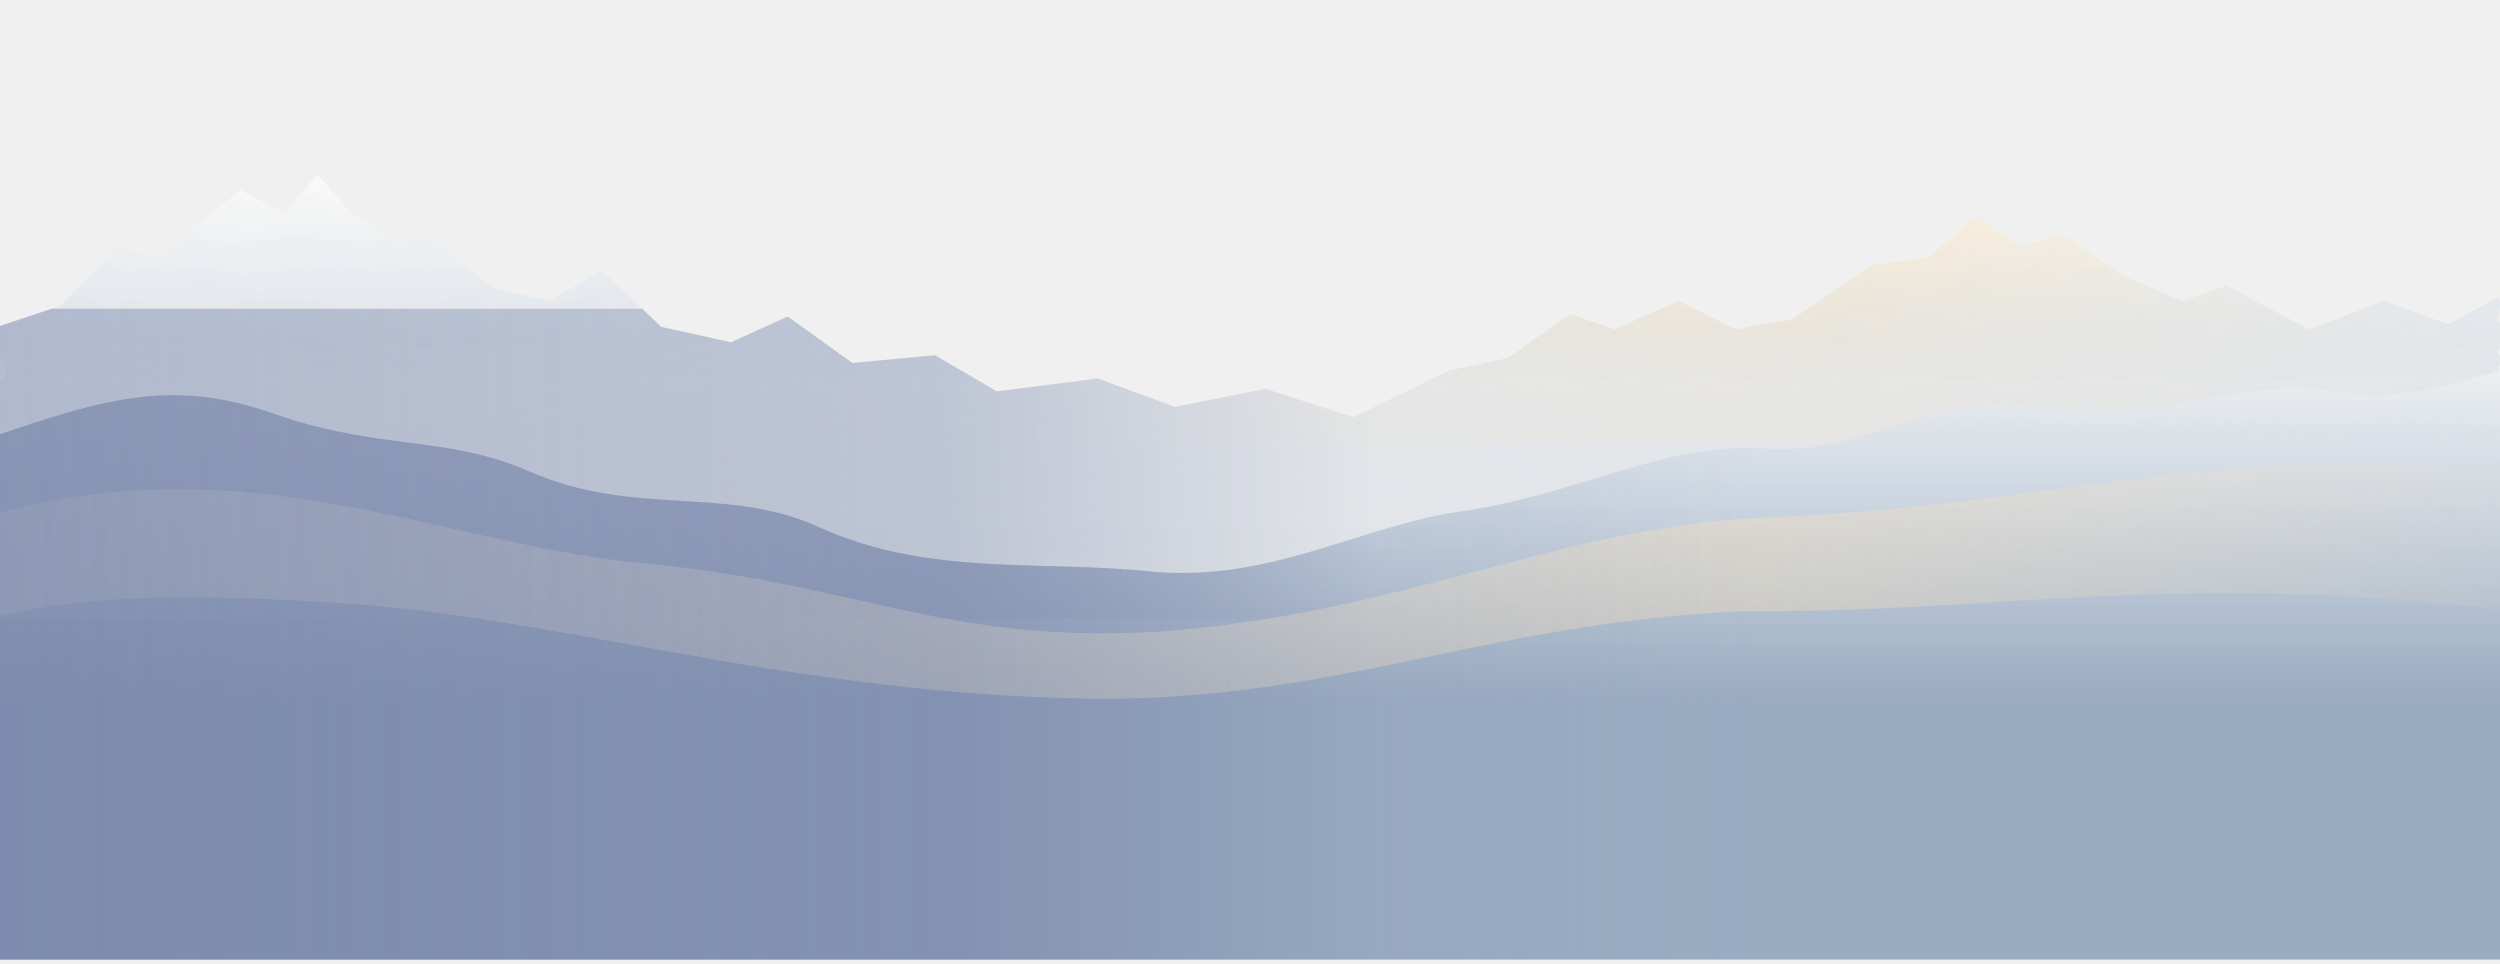
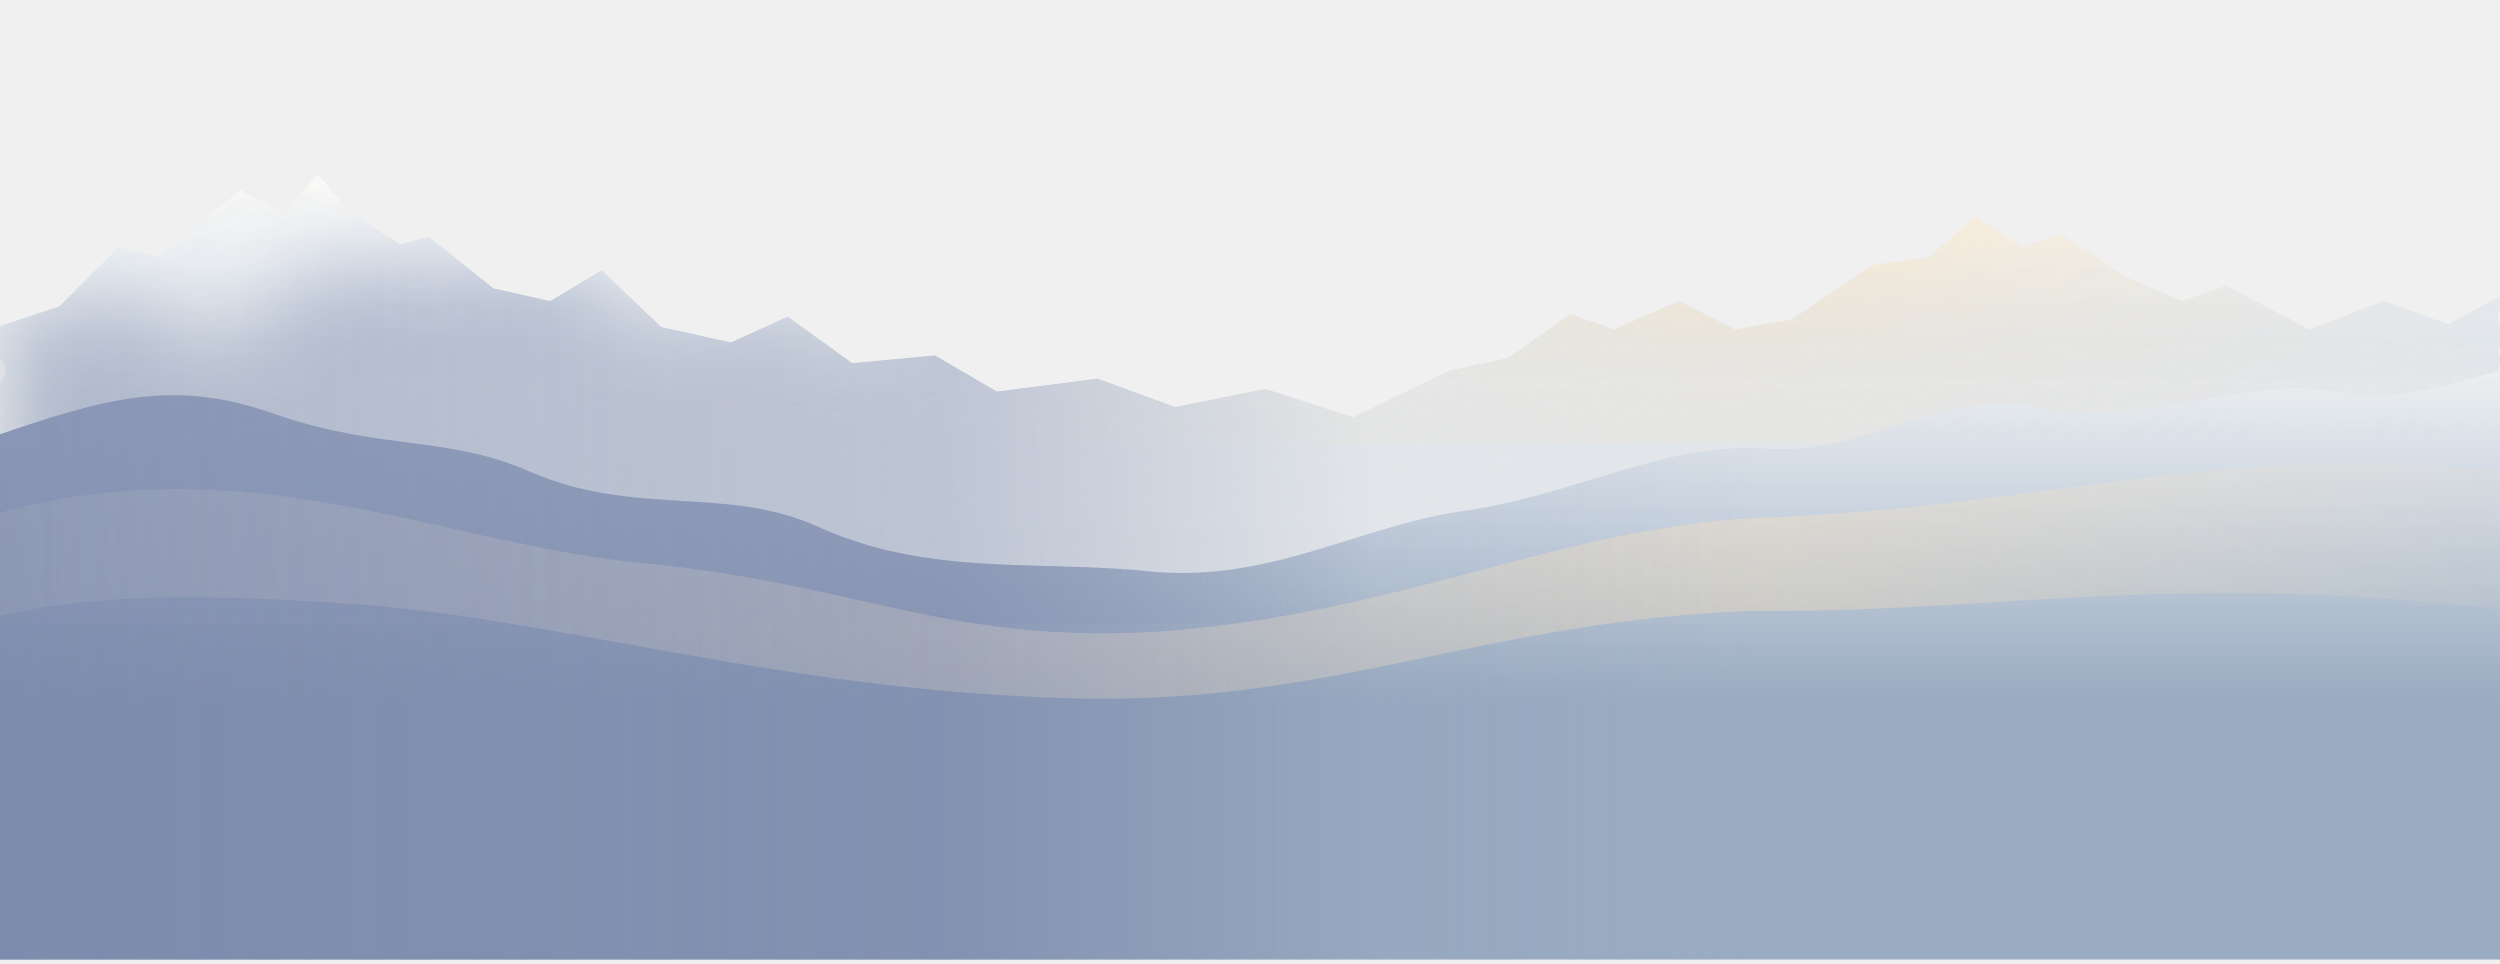
<svg xmlns="http://www.w3.org/2000/svg" width="960" height="370" viewBox="-4 170 968 370" data-scale="1">
  <defs>
    <clipPath id="farRange">
      <path d="M-8 296 L19 287 L42 264 L58 268 L89 242 L106 251 L119 236 L132 251 L151 263 L162 260 L187 280 L209 285 L229 273 L252 295 L279 301 L301 291 L326 309 L358 306 L382 320 L421 315 L451 326 L486 319 L520 330 L557 312 L580 307 L604 290 L621 296 L646 285 L668 296 L690 292 L721 271 L743 268 L761 252 L779 264 L794 259 L820 276 L841 285 L858 279 L890 296 L919 285 L944 294 L968 281 L968 540 L-8 540Z" />
    </clipPath>
    <clipPath id="midRidge">
      <path d="M-8 338 C38 322 64 315 103 329 C144 343 169 337 201 351 C242 369 278 356 314 373 C357 392 399 385 444 390 C488 393 519 374 558 367 C605 361 639 340 678 342 C718 346 744 319 784 326 C829 334 864 314 900 320 C928 325 950 315 968 311 L968 540 L-8 540Z" />
    </clipPath>
    <linearGradient id="cap" x1="0" y1="236" x2="0" y2="400" gradientUnits="userSpaceOnUse">
      <stop offset="0" stop-color="#FBFAF7" stop-opacity="0.95" />
      <stop offset="0.22" stop-color="#E8EDF2" stop-opacity="0.78" />
      <stop offset="0.5" stop-color="#C6D2DE" stop-opacity="0.3" />
      <stop offset="1" stop-color="#A9B8CA" stop-opacity="0.2" />
    </linearGradient>
    <linearGradient id="dust" x1="0" y1="310" x2="0" y2="440" gradientUnits="userSpaceOnUse">
      <stop offset="0" stop-color="#EEF0F1" stop-opacity="0.95" />
      <stop offset="0.4" stop-color="#CBD5E0" stop-opacity="0.93" />
      <stop offset="1" stop-color="#97A9C0" stop-opacity="0.97" />
    </linearGradient>
    <linearGradient id="light" x1="0" y1="0" x2="1" y2="0">
      <stop offset="0" stop-color="#F0E4DA" stop-opacity="0.15" />
      <stop offset="0.7" stop-color="#FFE2B8" stop-opacity="0.7" />
      <stop offset="1" stop-color="#FFE6C0" stop-opacity="0.15" />
    </linearGradient>
    <radialGradient id="sunlit" cx="666" cy="285" r="300" gradientUnits="userSpaceOnUse">
      <stop offset="0" stop-color="#FFE0B0" stop-opacity="0.6" />
      <stop offset="1" stop-color="#FFE0B0" stop-opacity="0" />
    </radialGradient>
    <filter id="snowedge" x="-5%" y="-20%" width="110%" height="140%">
      <feTurbulence type="fractalNoise" baseFrequency=".06 .12" numOctaves="2" seed="12" result="t" />
      <feDisplacementMap in="SourceGraphic" in2="t" scale="9" xChannelSelector="R" yChannelSelector="G" />
    </filter>
    <mask id="onSnow" maskUnits="userSpaceOnUse" x="-8" y="170" width="976" height="370">
      <rect x="-8" y="230" width="976" height="170" fill="url(#cap)" filter="url(#snowedge)" />
    </mask>
    <linearGradient id="ridgeShade" x1="0" y1="0" x2="1" y2="0">
      <stop offset="0" stop-color="#7684A8" stop-opacity="0.8" />
      <stop offset="0.38" stop-color="#7684A8" stop-opacity="0.65" />
      <stop offset="0.55" stop-color="#7684A8" stop-opacity="0.1" />
      <stop offset="0.7" stop-color="#7684A8" stop-opacity="0" />
    </linearGradient>
    <linearGradient id="rangeShade" x1="0" y1="0" x2="1" y2="0">
      <stop offset="0" stop-color="#8794B4" stop-opacity="0.55" />
      <stop offset="0.38" stop-color="#8794B4" stop-opacity="0.4" />
      <stop offset="0.55" stop-color="#8794B4" stop-opacity="0" />
    </linearGradient>
+     <filter id="fadeSoft" x="-10%" y="-40%" width="120%" height="180%">
+       <feGaussianBlur stdDeviation="16" />
+     </filter>
+     <mask id="shadeFade" maskUnits="userSpaceOnUse" x="-40" y="200" width="1040" height="240">
+       <path d="M-40 440 L-40 260.5 L-20 271.7 L0 287.8 L20 294.8 L40 281.9 L60 292.8 L80 305.1 L100 288.4 L120 273.0 L140 270.3 L160 273.1 L180 272.0 L200 265.4 L220 271.7 L240 293.7 L260 294.5 L280 286.6 L300 286.3 L320 298.2 L340 295.2 L360 272.6 L380 266.8 L400 272.8 L420 278.2 L440 265.1 L460 270.8 L480 293.4 L500 303.1 L520 291.3 L540 283.1 L560 291.2 L580 288.5 L600 270.5 L620 263.7 L640 268.0 L660 282.0 L680 276.9 L700 270.5 L720 290.3 L740 303.7 L760 291.4 L780 283.5 L800 290.4 L820 285.5 L840 274.2 L860 256.7 L880 267.9 L900 283.9 L920 277.6 L940 273.1 L960 286.6 L980 304.6 L1000 294.2 L1000 440Z" fill="#fff" filter="url(#fadeSoft)" />
+     </mask>
  </defs>
  <g clip-path="url(#farRange)">
    <rect x="-8" y="230" width="976" height="170" fill="url(#cap)" filter="url(#snowedge)" />
    <rect x="-8" y="230" width="976" height="110" fill="url(#sunlit)" mask="url(#onSnow)" />
  </g>
  <g clip-path="url(#midRidge)">
    <rect x="-8" y="300" width="976" height="240" fill="url(#dust)" />
    <rect x="-8" y="300" width="976" height="240" fill="url(#ridgeShade)" />
  </g>
  <g clip-path="url(#farRange)">
-     <rect x="-8" y="288" width="976" height="120" fill="url(#rangeShade)" />
+     <rect x="-8" y="230" width="976" height="180" fill="url(#rangeShade)" mask="url(#shadeFade)" />
  </g>
  <path d="M-8 368 C90 340 165 378 240 386 C329 394 361 418 445 413 C539 406 599 373 676 369 C789 365 856 339 968 351 L968 405 C839 389 769 406 674 405 C571 409 515 440 418 439 C300 437 211 407 128 402 C68 398 25 399 -8 408Z" fill="url(#light)" opacity="0.5" />
</svg>
